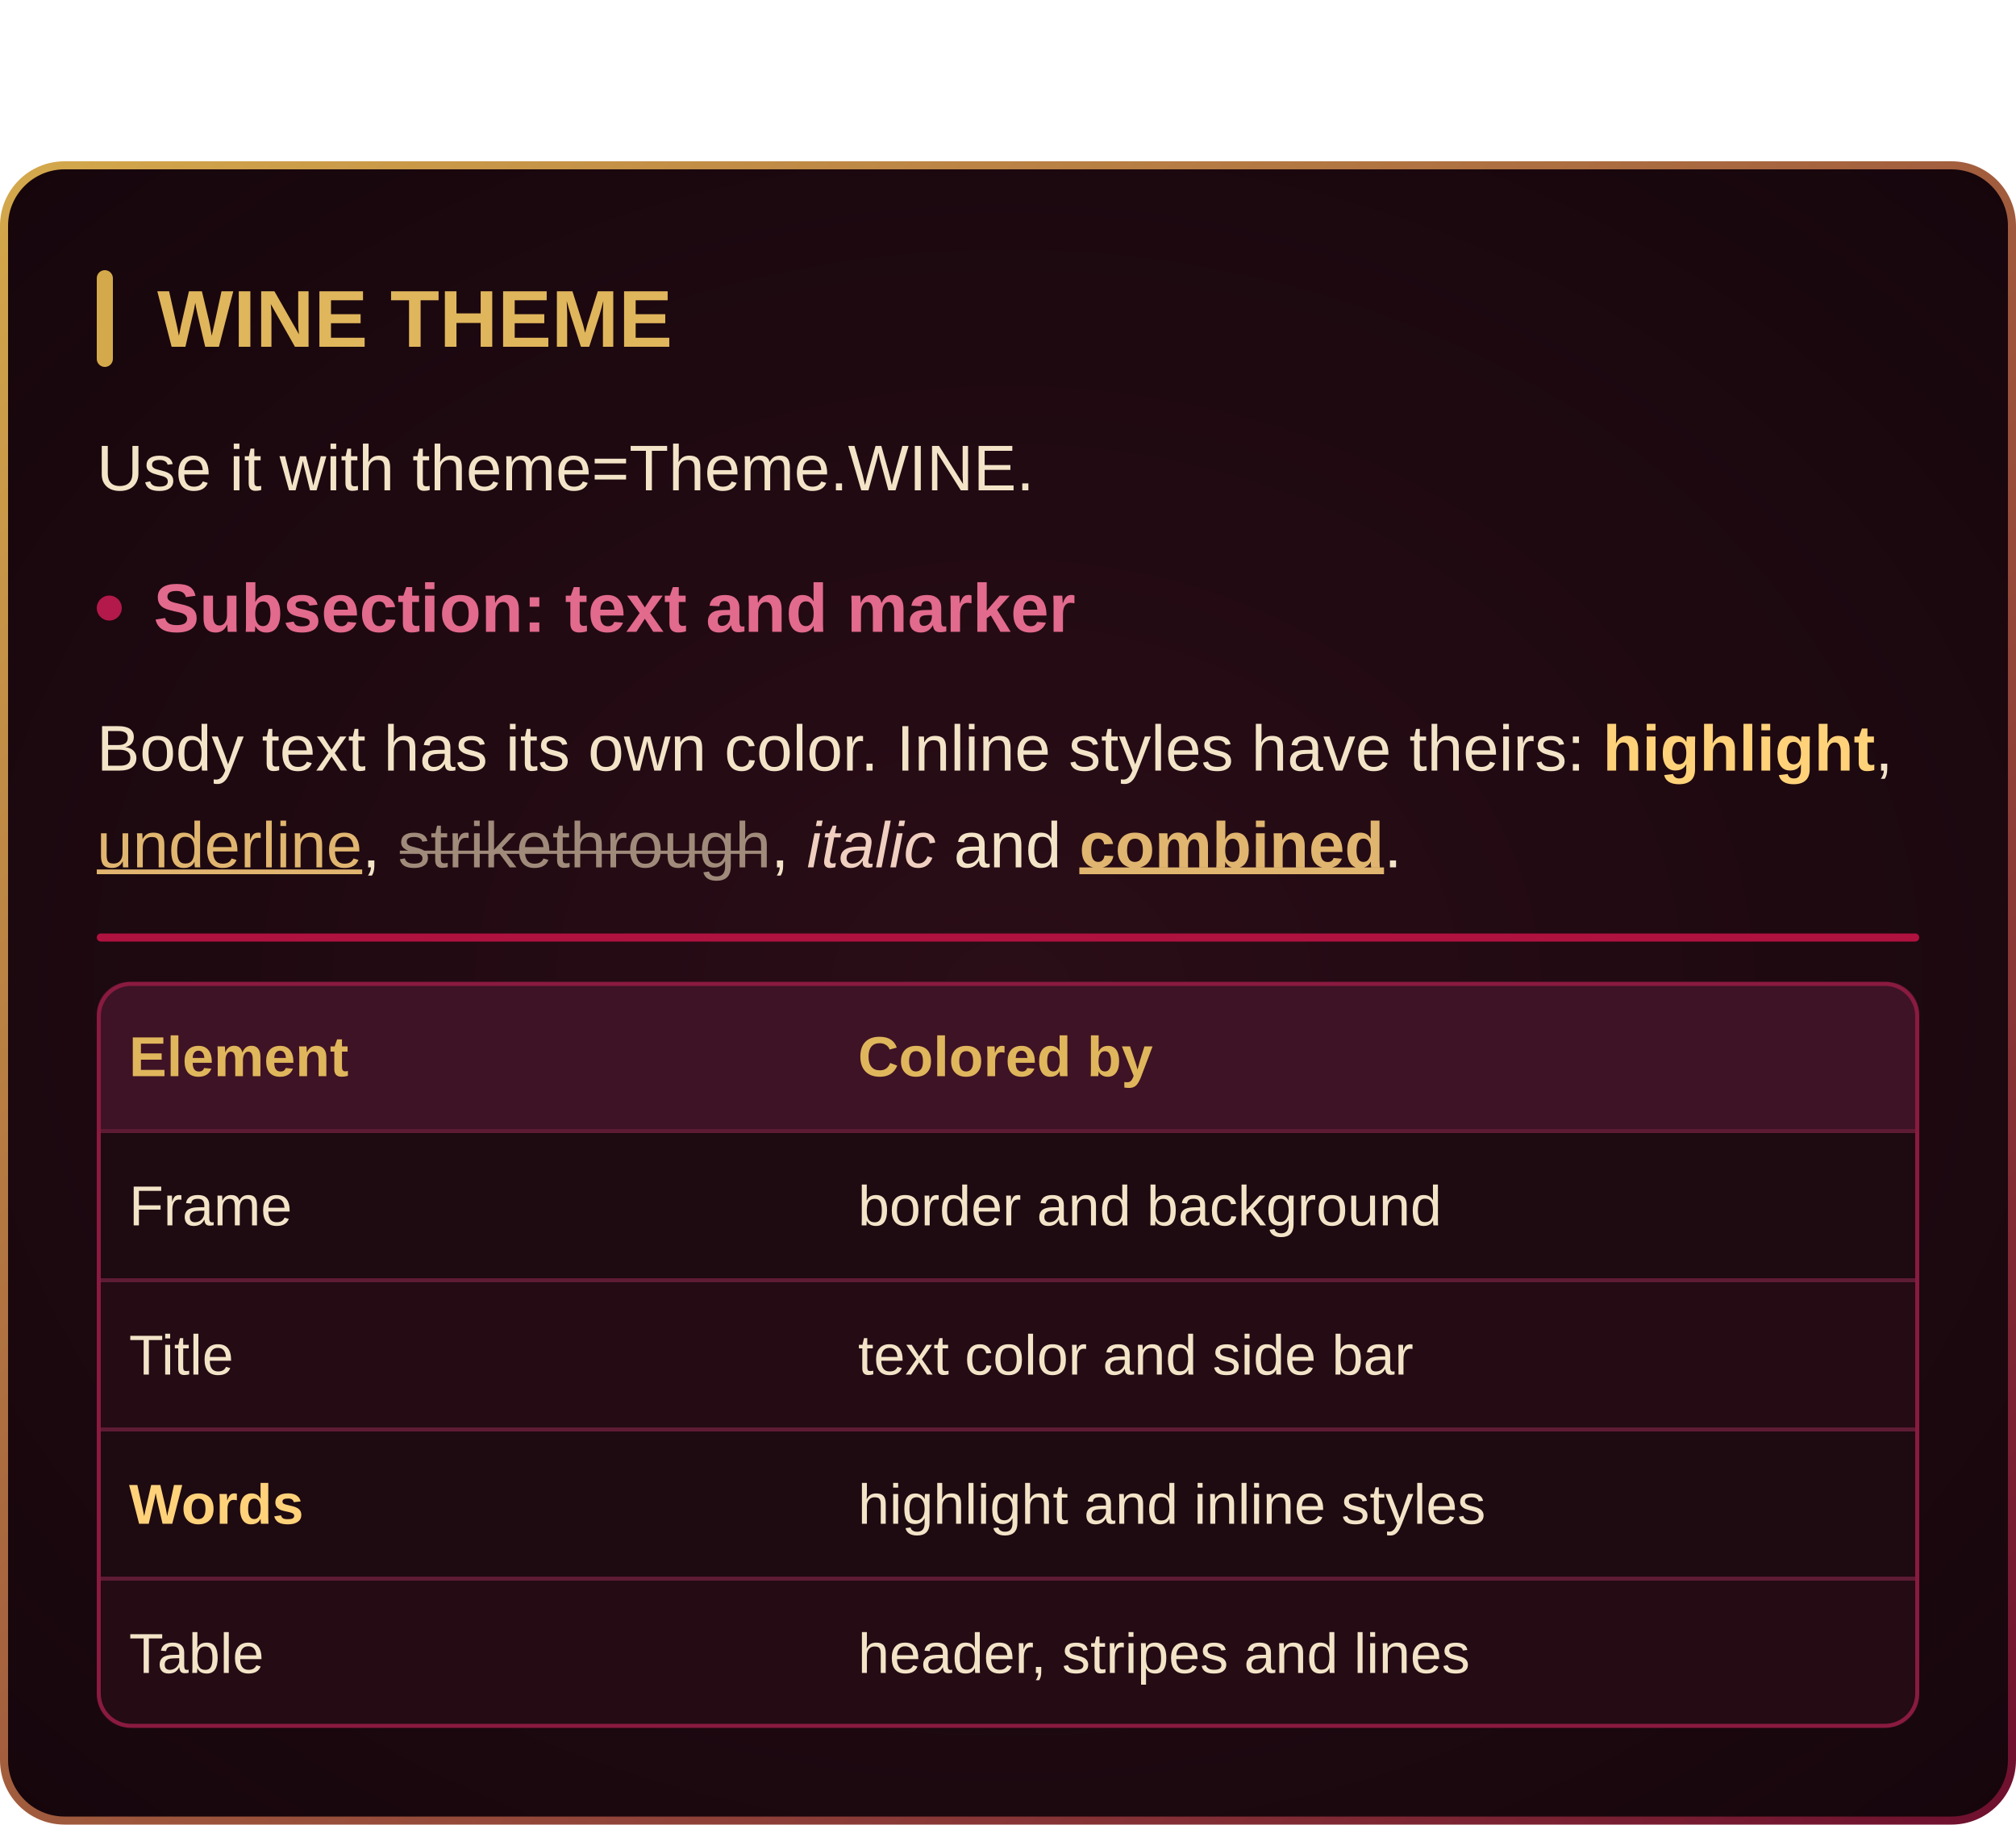
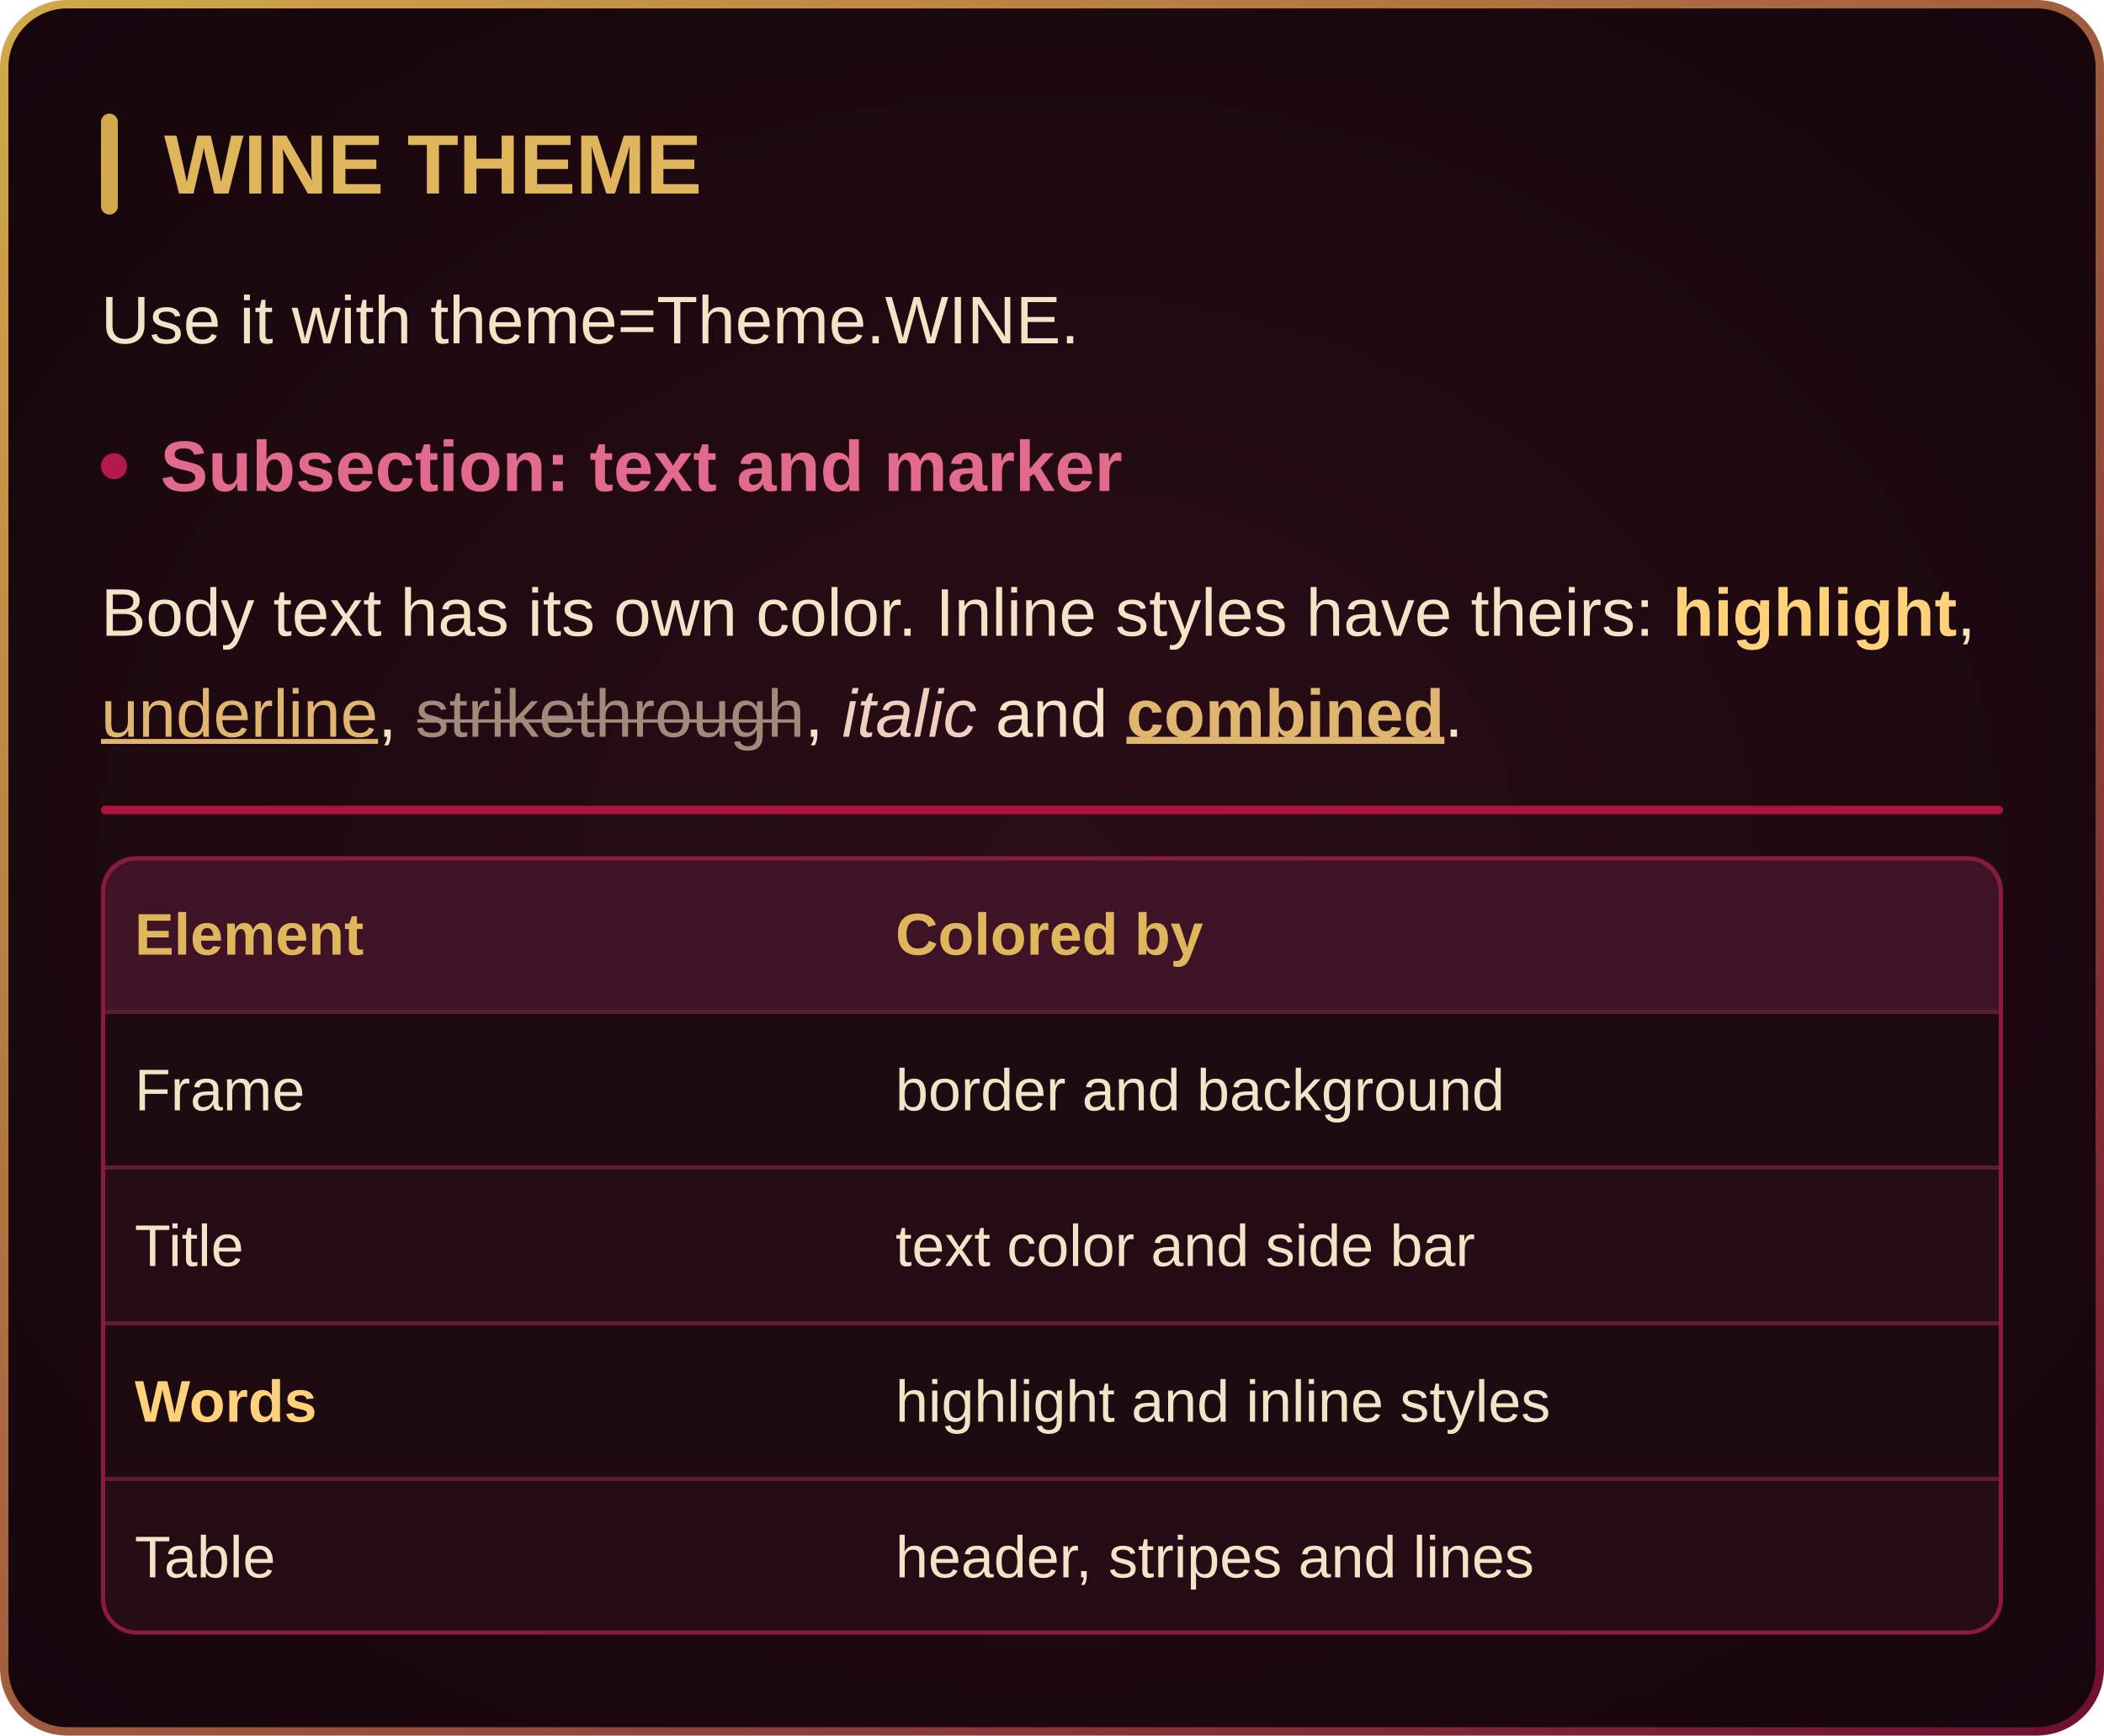
- <svg xmlns="http://www.w3.org/2000/svg" width="500" height="452.5" viewBox="0 0 500 452.5">
+ <svg xmlns="http://www.w3.org/2000/svg" width="500" height="412.5" viewBox="0 0 500 412.5">
  <style>
@keyframes drop-dc5e0af1 {
0% { opacity: 0; transform: translate(0px, -40px) scale(1); } 100% { opacity: 1; transform: translate(0px, 0px) scale(1); }
}
.drop-dc5e0af1 {
  animation: drop-dc5e0af1 0.8s cubic-bezier(0.22, 1, 0.36, 1) 0s 1 both;
  transform-box: fill-box;
  transform-origin: center;
}
@media (prefers-reduced-motion: reduce) {
  .drop-dc5e0af1 { animation: none; }
}
</style>
-   <g transform="translate(0 40)">
+   <g transform="translate(0 0)">
    <g class="drop-dc5e0af1">
      <defs>
        <radialGradient id="background" cx="0.5" cy="0.5" r="0.7">
          <stop offset="0" stop-color="#2A0D17" />
          <stop offset="1" stop-color="#16060C" />
        </radialGradient>
        <linearGradient id="border" x1="0" y1="0" x2="1" y2="1">
          <stop offset="0" stop-color="#D4A94B" />
          <stop offset="1" stop-color="#6E0F2F" />
        </linearGradient>
      </defs>
      <rect x="1" y="1" width="498" height="410.5" rx="15" fill="url(#background)" stroke="none" stroke-width="2" />
      <rect x="1" y="1" width="498" height="410.5" rx="15" fill="none" stroke="url(#border)" stroke-width="2" />
      <g font-family="Arial, Helvetica, sans-serif">
        <rect x="24.0" y="27.0" width="4" height="24.0" rx="2" fill="#D4A94B" />
        <text x="39.0" y="46.0" font-size="20" fill="#E0B65C" font-weight="700">WINE THEME</text>
        <text x="24.0" y="81.6" font-size="16" fill="#F3E4C8">Use it with theme=Theme.WINE.</text>
        <circle cx="27.1" cy="110.8" r="3.1" fill="#B3194A" />
        <text x="38.1" y="116.7" font-size="17" fill="#E26A8D" font-weight="700">Subsection: text and marker</text>
        <text x="24.0" y="151.1" font-size="16" fill="#F3E4C8">Body text has its own color. Inline styles have theirs: <tspan fill="#FFD27A" font-weight="700">highlight</tspan>,</text>
        <text x="24.0" y="175.1" font-size="16" fill="#F3E4C8">
          <tspan fill="#E0B56F" text-decoration="underline">underline</tspan>, <tspan fill="#A08A7A" text-decoration="line-through">strikethrough</tspan>, <tspan fill="#F0CFC0" font-style="italic">italic</tspan> and <tspan fill="#E0B56F" font-weight="700" text-decoration="underline">combined</tspan>.</text>
        <rect x="24.0" y="191.5" width="452.0" height="2" rx="1" fill="#B0123F" />
        <clipPath id="table-clip-24-204">
          <rect x="24.0" y="203.5" width="452.0" height="185.0" rx="8" />
        </clipPath>
        <g clip-path="url(#table-clip-24-204)">
          <rect x="24.0" y="203.5" width="452.0" height="185.0" fill="#1E0A11" />
          <rect x="24.0" y="203.5" width="452.0" height="37.0" fill="#3E1325" />
          <rect x="24.0" y="277.5" width="452.0" height="37.0" fill="#240B14" />
          <rect x="24.0" y="351.5" width="452.0" height="37.0" fill="#240B14" />
        </g>
        <line x1="24.0" y1="240.5" x2="476.0" y2="240.5" stroke="#5E1B34" stroke-width="1" />
        <line x1="24.0" y1="277.5" x2="476.0" y2="277.5" stroke="#5E1B34" stroke-width="1" />
        <line x1="24.0" y1="314.5" x2="476.0" y2="314.5" stroke="#5E1B34" stroke-width="1" />
        <line x1="24.0" y1="351.5" x2="476.0" y2="351.5" stroke="#5E1B34" stroke-width="1" />
        <text x="32.0" y="226.9" font-size="14" fill="#E0B65C" font-weight="700">Element</text>
        <text x="212.8" y="226.9" font-size="14" fill="#E0B65C" font-weight="700">Colored by</text>
        <text x="32.0" y="263.9" font-size="14" fill="#F3E4C8">Frame</text>
        <text x="212.8" y="263.9" font-size="14" fill="#F3E4C8">border and background</text>
        <text x="32.0" y="300.9" font-size="14" fill="#F3E4C8">Title</text>
        <text x="212.8" y="300.9" font-size="14" fill="#F3E4C8">text color and side bar</text>
        <text x="32.0" y="337.9" font-size="14" fill="#F3E4C8">
          <tspan fill="#FFD27A" font-weight="700">Words</tspan>
        </text>
        <text x="212.8" y="337.9" font-size="14" fill="#F3E4C8">highlight and inline styles</text>
        <text x="32.0" y="374.9" font-size="14" fill="#F3E4C8">Table</text>
        <text x="212.8" y="374.9" font-size="14" fill="#F3E4C8">header, stripes and lines</text>
        <rect x="24.5" y="204.0" width="451.0" height="184.0" rx="8" fill="none" stroke="#8A1A40" stroke-width="1" />
      </g>
    </g>
  </g>
</svg>
